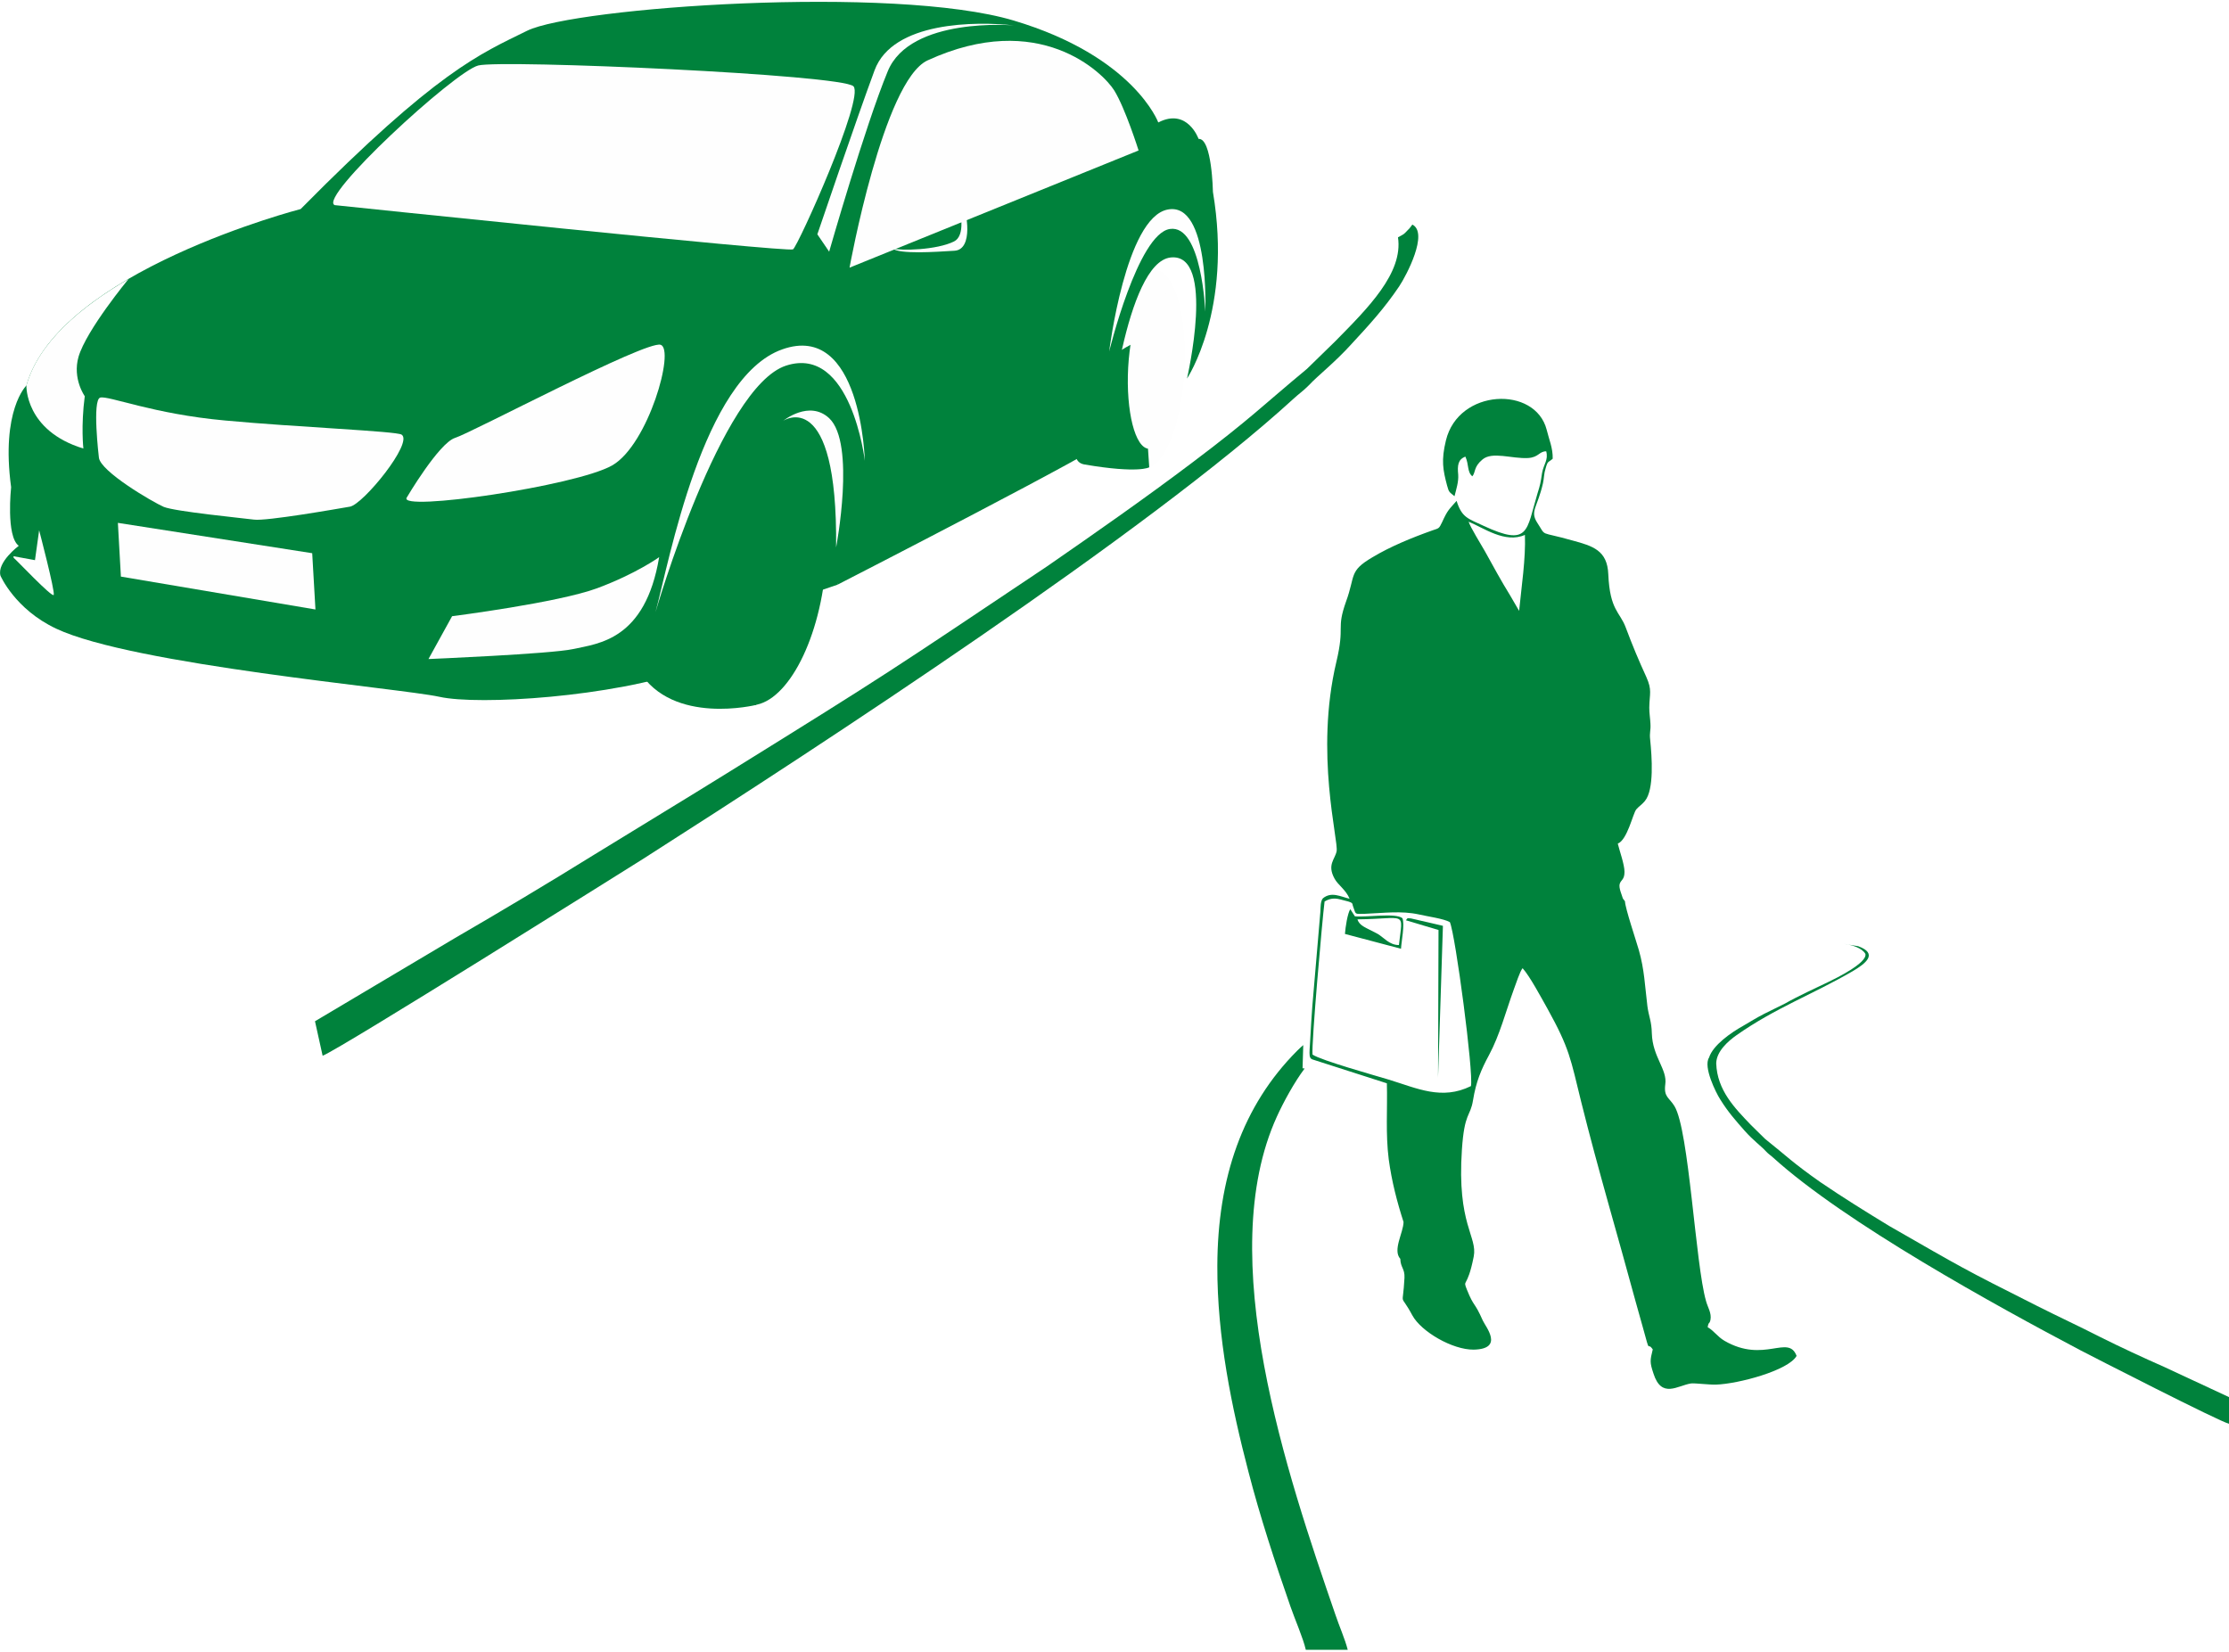
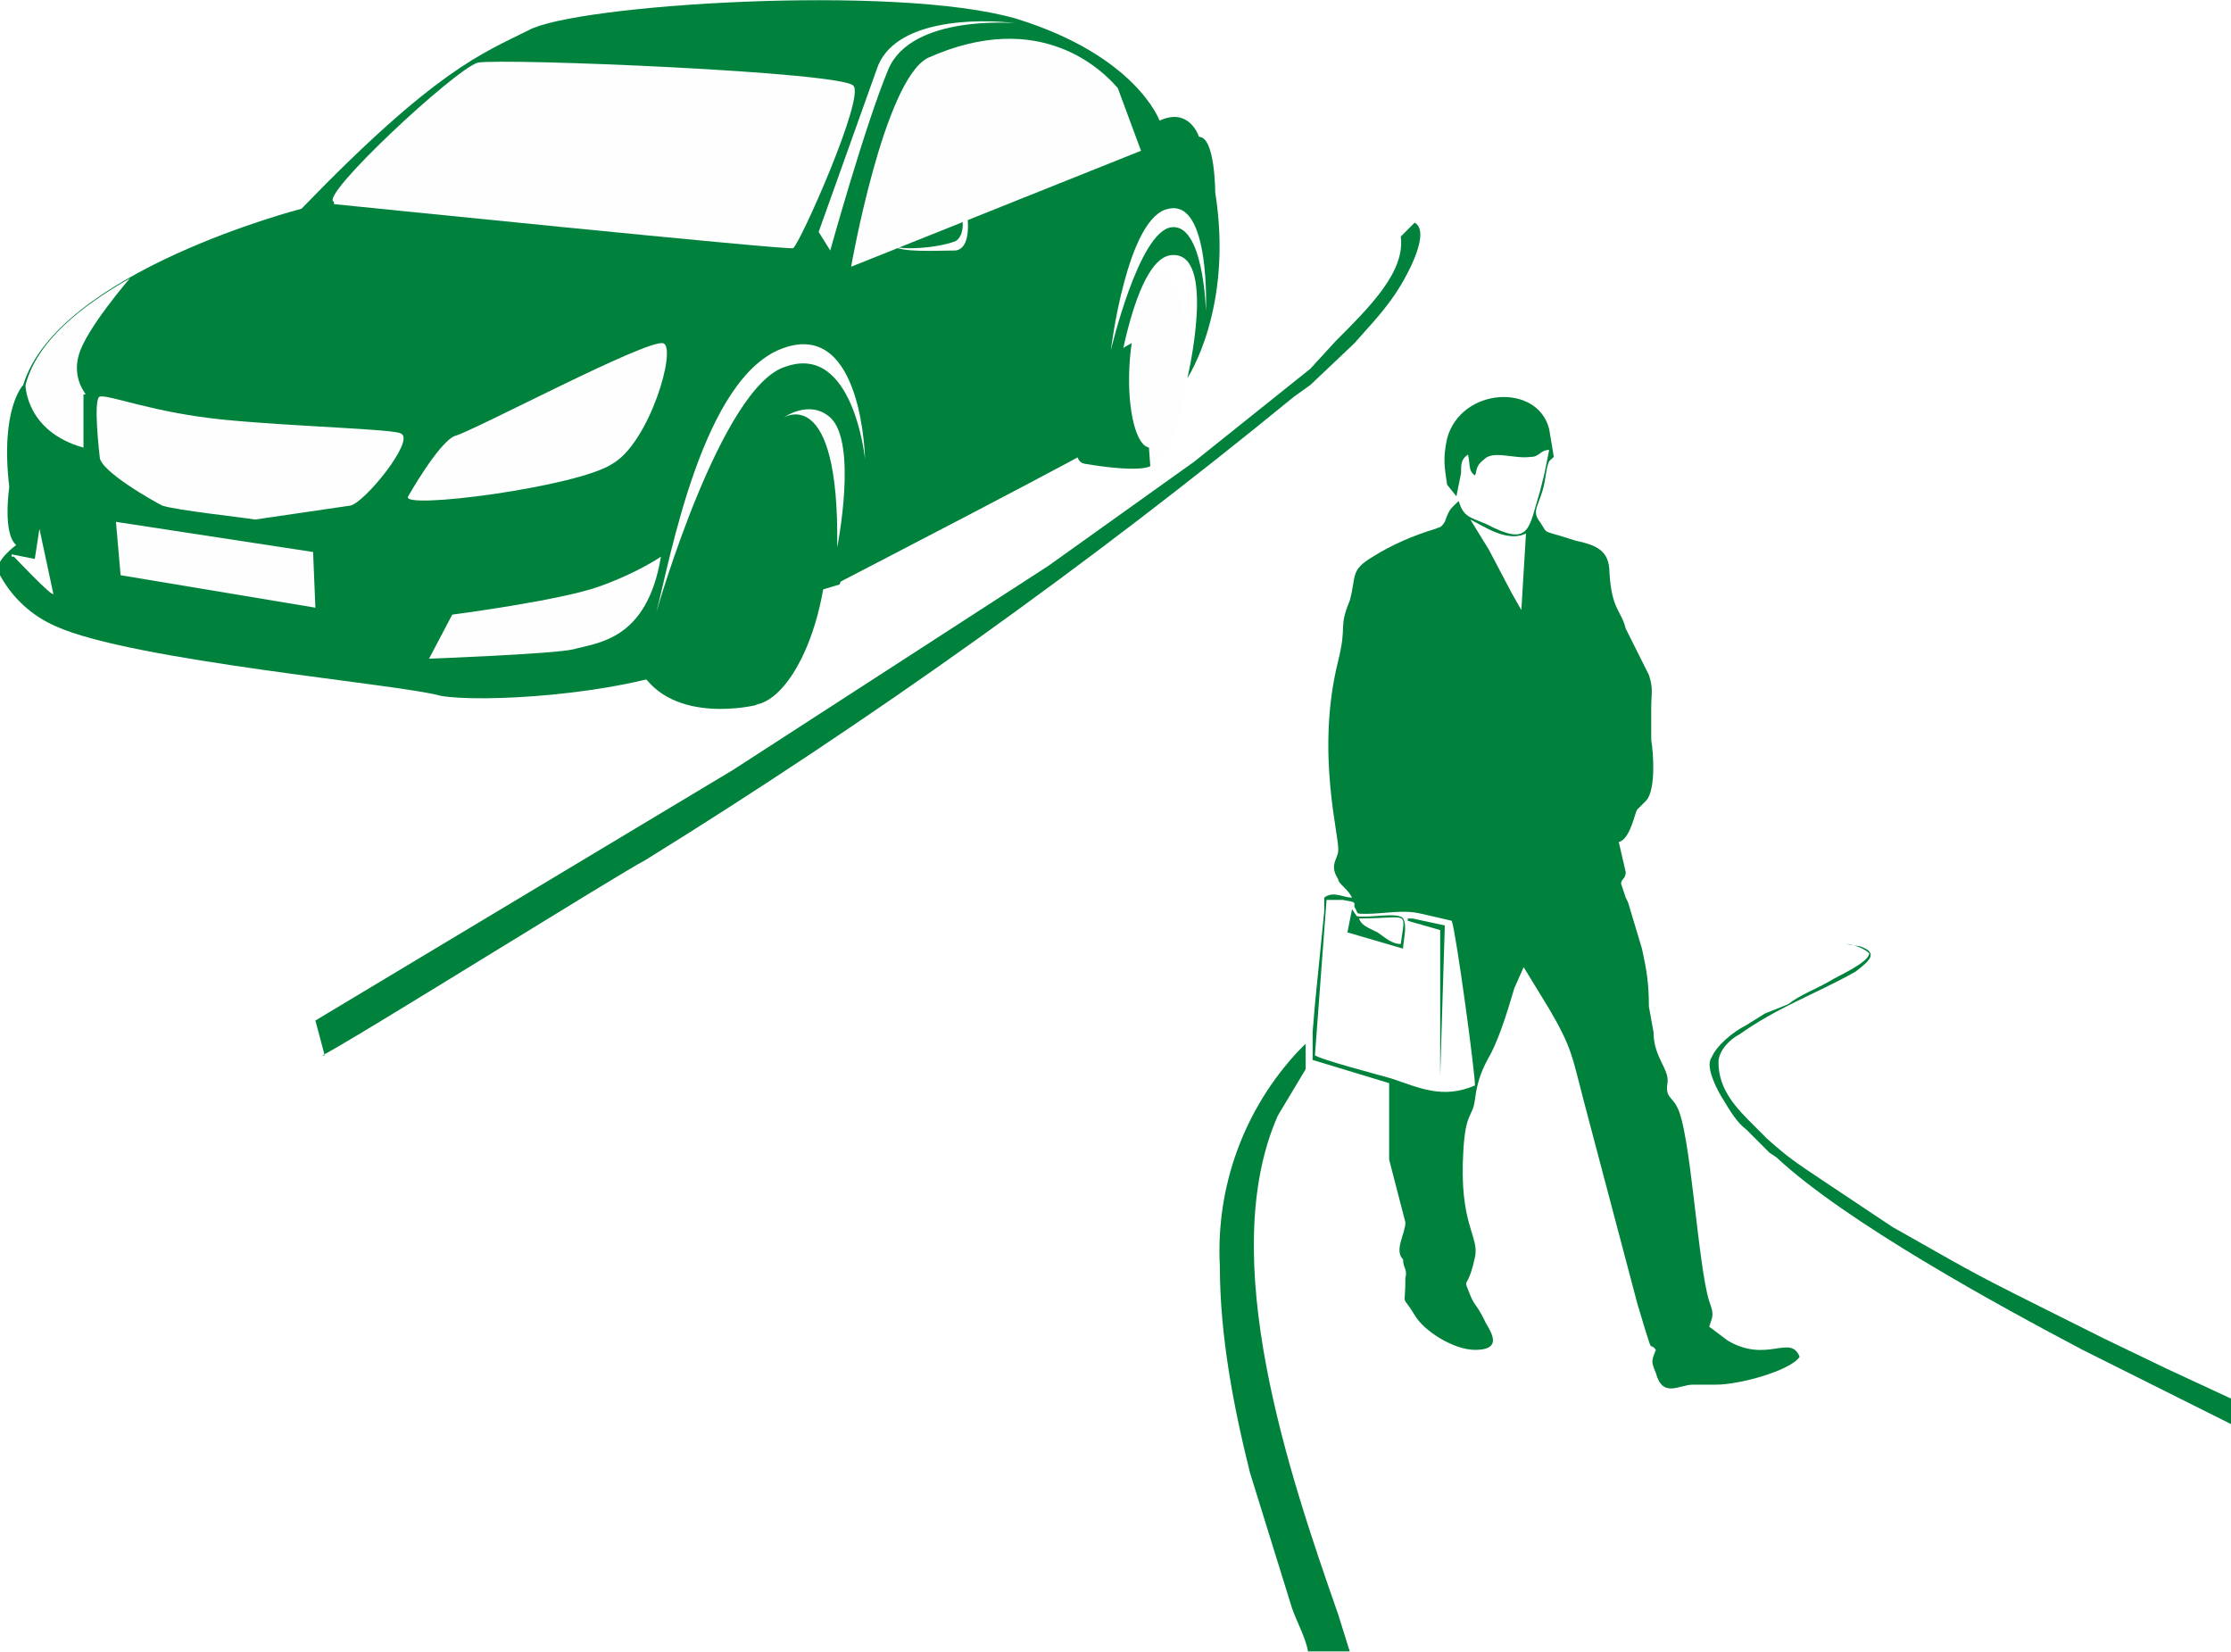
- <svg xmlns="http://www.w3.org/2000/svg" xml:space="preserve" width="278px" height="206px" version="1.1" shape-rendering="geometricPrecision" text-rendering="geometricPrecision" image-rendering="optimizeQuality" fill-rule="evenodd" clip-rule="evenodd" viewBox="0 0 96.24 71.16">
-   <g id="Слой_x0020_1">
-     <path fill="#00823C" d="M65.59 26.3l-0.39 -0.67c-0.39,-0.63 -0.73,-1.26 -1.09,-1.91 -0.17,-0.3 -0.62,-1.02 -0.7,-1.27 0.64,0.26 1.57,0.95 2.43,0.57 0.04,1.02 -0.15,2.25 -0.25,3.28zm-4.99 26.39c-0.01,0.47 -0.48,1.21 -0.14,1.59 0.01,0.38 0.2,0.42 0.18,0.82 -0.07,1.38 -0.23,0.56 0.34,1.62 0.38,0.7 1.73,1.49 2.65,1.48 1.33,-0.03 0.51,-0.99 0.39,-1.26 -0.37,-0.84 -0.37,-0.55 -0.68,-1.32 -0.2,-0.5 0.01,-0.01 0.29,-1.44 0.17,-0.87 -0.73,-1.38 -0.51,-4.62 0.11,-1.63 0.36,-1.39 0.48,-2.13 0.13,-0.8 0.35,-1.32 0.69,-1.95 0.46,-0.85 0.72,-1.87 1.08,-2.86 0.08,-0.2 0.25,-0.75 0.37,-0.89 0.31,0.34 0.81,1.28 1.07,1.74 0.97,1.75 1,2.17 1.46,4.03 0.74,2.97 1.57,5.74 2.36,8.66 0.1,0.36 0.2,0.7 0.3,1.07 0.35,1.29 0.16,0.57 0.43,0.96 -0.12,0.48 -0.13,0.56 0.03,1.04 0.35,1.1 1.04,0.52 1.62,0.43 0.18,-0.02 0.78,0.06 1.08,0.05 0.96,-0.03 3.13,-0.61 3.48,-1.24 -0.36,-0.95 -1.4,0.34 -3.11,-0.65 -0.31,-0.18 -0.45,-0.43 -0.73,-0.59 0.05,-0.27 0.07,-0.1 0.12,-0.31 0.06,-0.3 -0.12,-0.55 -0.19,-0.82 -0.46,-1.59 -0.73,-7.36 -1.36,-8.41 -0.23,-0.38 -0.47,-0.39 -0.4,-0.94 0.1,-0.65 -0.55,-1.18 -0.58,-2.21 -0.01,-0.52 -0.13,-0.72 -0.19,-1.16 -0.11,-0.89 -0.13,-1.59 -0.37,-2.43 -0.12,-0.42 -0.59,-1.81 -0.6,-2.11l-0.09 -0.12c-0.05,-0.17 -0.18,-0.45 -0.14,-0.62 0.05,-0.19 0.21,-0.18 0.21,-0.53 0,-0.32 -0.21,-0.89 -0.29,-1.22 0.42,-0.17 0.65,-1.3 0.8,-1.48 0.09,-0.11 0.25,-0.21 0.37,-0.36 0.41,-0.49 0.3,-1.93 0.23,-2.63 -0.04,-0.35 0.03,-0.39 0.01,-0.71 -0.01,-0.23 -0.05,-0.44 -0.05,-0.69 0.01,-0.62 0.13,-0.75 -0.13,-1.33 -0.33,-0.72 -0.59,-1.34 -0.89,-2.14 -0.25,-0.67 -0.68,-0.73 -0.75,-2.29 -0.04,-1.03 -0.66,-1.22 -1.55,-1.46 -1.48,-0.42 -1.1,-0.13 -1.52,-0.77 -0.32,-0.5 0.01,-0.65 0.25,-1.7 0.05,-0.23 0.04,-0.41 0.11,-0.63 0.1,-0.36 0.11,-0.25 0.31,-0.43 0.01,-0.47 -0.16,-0.83 -0.26,-1.25 -0.49,-1.91 -3.81,-1.78 -4.35,0.46 -0.21,0.86 -0.13,1.27 0.05,1.95 0.08,0.31 0.11,0.28 0.32,0.46 0.08,-0.32 0.18,-0.62 0.16,-0.93 -0.04,-0.4 -0.01,-0.66 0.31,-0.78 0.16,0.35 0.07,0.66 0.3,0.85 0.15,-0.18 0.05,-0.4 0.43,-0.72 0.42,-0.37 1.28,-0.03 1.98,-0.07 0.46,-0.03 0.47,-0.29 0.78,-0.29 0.1,0.38 -0.11,0.55 -0.18,0.94 -0.06,0.41 -0.08,0.51 -0.2,0.89 -0.48,1.59 -0.34,2.31 -2.32,1.39 -0.68,-0.32 -0.94,-0.35 -1.17,-1.08 -0.33,0.38 -0.38,0.38 -0.63,0.93 -0.13,0.27 -0.13,0.25 -0.4,0.34 -0.9,0.32 -1.83,0.7 -2.61,1.17 -1.02,0.6 -0.72,0.78 -1.13,1.9 -0.44,1.24 -0.04,1.01 -0.42,2.61 -0.94,3.95 0.1,7.72 0.01,8.18 -0.07,0.35 -0.42,0.58 -0.09,1.18 0.15,0.28 0.49,0.48 0.65,0.87 -0.39,-0.09 -0.78,-0.32 -1.15,-0.02 -0.11,0.12 -0.1,0.39 -0.11,0.57l-0.35 4.11c-0.04,0.56 -0.06,0.89 -0.07,1.09 -0.04,0.89 -0.12,1.12 0.08,1.19l3.21 1.03c0.03,1.12 -0.06,2.17 0.08,3.28 0.13,0.96 0.36,1.84 0.64,2.71zm-3.41 -13.84c0.22,-0.13 0.41,-0.16 0.68,-0.09 0.63,0.15 0.49,0.15 0.55,0.3 0.14,0.36 0.03,0.33 0.52,0.32 0.8,-0.03 1.56,-0.14 2.33,0.03 0.34,0.08 1.07,0.18 1.33,0.33 0.24,0.54 1.03,6.51 0.91,7.08 -1.26,0.62 -2.31,0.1 -3.55,-0.28 -0.63,-0.19 -2.92,-0.83 -3.29,-1.08 -0.05,-0.48 0.42,-5.81 0.52,-6.61z" />
-     <path fill="#00823C" d="M74.1 45.84c0.01,-0.52 0.51,-0.96 0.88,-1.22 1.68,-1.18 3.27,-1.75 5.01,-2.76 0.56,-0.33 1.12,-0.76 0.24,-1.08l-0.61 -0.1c0.33,0.04 0.77,0.17 0.92,0.43 0.1,0.39 -1.3,1.07 -1.59,1.21 -0.58,0.28 -1.31,0.61 -1.87,0.93l-0.91 0.45c-0.35,0.18 -0.6,0.34 -0.91,0.52 -0.52,0.29 -1.3,0.83 -1.47,1.37 -0.26,0.4 0.3,1.52 0.48,1.8 0.34,0.55 0.68,0.93 1.05,1.35 0.38,0.43 0.71,0.66 0.92,0.89 0.13,0.14 0.19,0.16 0.32,0.28 3.1,2.81 9.63,6.4 13.27,8.32 0.42,0.22 6.04,3.1 6.41,3.17l0 -1.15 -2.79 -1.3c-0.93,-0.41 -1.88,-0.85 -2.78,-1.3 -0.92,-0.47 -1.81,-0.88 -2.74,-1.35 -3.2,-1.61 -3.17,-1.61 -6.36,-3.44 -1.02,-0.62 -2.03,-1.25 -2.97,-1.89 -1.21,-0.85 -1.46,-1.13 -2.39,-1.87l-0.61 -0.6c-0.7,-0.73 -1.46,-1.5 -1.5,-2.66l0 0z" />
-     <path fill="#00823C" d="M60.7 39.66l1.41 0.42 -0.02 6.37 0.21 -6.55 -1.38 -0.32c-0.22,-0.01 -0.1,-0.04 -0.22,0.08z" />
-     <path fill="#00823C" d="M13.93 45.51l-0.33 -1.49 6.04 -3.59c2,-1.16 4.06,-2.39 6.01,-3.6 1.98,-1.22 3.89,-2.37 5.9,-3.62 6.88,-4.27 6.84,-4.27 13.64,-8.82 2.17,-1.5 4.31,-3 6.27,-4.48 2.55,-1.92 3.04,-2.46 4.97,-4.06l1.22 -1.19c1.42,-1.44 2.94,-2.95 2.71,-4.49 0.29,-0.16 0.22,-0.1 0.44,-0.33 0.06,-0.05 0.12,-0.14 0.18,-0.22 0.71,0.36 -0.25,2.19 -0.57,2.67 -0.64,0.95 -1.3,1.67 -2.05,2.48 -0.74,0.82 -1.44,1.35 -1.85,1.79 -0.27,0.27 -0.4,0.34 -0.66,0.58 -6.32,5.78 -20.3,14.9 -28.1,19.88 -0.91,0.57 -13,8.16 -13.82,8.49z" />
-     <path fill="#00823C" d="M56.27 45.05c-0.07,0.06 -0.16,0.14 -0.27,0.25 -2.35,2.36 -3.43,5.48 -3.44,9.29 -0.01,3.07 0.62,6.11 1.34,8.87 0.5,1.94 1.16,3.95 1.82,5.84 0.19,0.55 0.54,1.34 0.66,1.86l1.81 0c-0.12,-0.47 -0.37,-1.03 -0.53,-1.51 -2.09,-6.06 -5.28,-15.47 -2.53,-21.51 0.27,-0.6 0.76,-1.5 1.2,-2.08l-0.09 -0.01 0.03 -1z" />
-     <path fill="#00823C" d="M58.61 39.62c2.15,-0.02 1.96,-0.4 1.79,1.11 -0.42,0 -0.65,-0.33 -0.93,-0.49 -0.5,-0.27 -0.77,-0.33 -0.86,-0.62zm-0.54 0.63l2.42 0.64c0.02,-0.33 0.17,-1.06 0.06,-1.32 -0.29,-0.24 -1.55,-0.03 -2.05,-0.08l-0.2 -0.31c-0.12,0.19 -0.21,0.78 -0.23,1.07z" />
-     <g id="_1606148108000">
-       <path fill="#FEFEFE" fill-rule="nonzero" d="M51.14 15.94c-0.13,2.35 -0.89,4.22 -1.7,4.18 -0.8,-0.05 -1.35,-1.99 -1.22,-4.35 0.13,-2.35 0.89,-4.22 1.69,-4.18 0.81,0.04 1.36,1.99 1.23,4.35z" />
-       <path fill="#FEFEFE" fill-rule="nonzero" d="M41.52 1.99c0,0 1.29,2.39 1.54,6.9l1.14 -0.21 -0.01 -0.25c0,0 -0.5,-4.07 -1.94,-6.62 -0.68,-0.3 -0.73,0.18 -0.73,0.18z" />
-       <path fill="#FEFEFE" fill-rule="nonzero" d="M45.76 2.08c0,0 0.77,1.18 1.63,5.05 0.25,0.15 0.49,0.07 0.49,0.07l-0.21 -0.18c0,0 -0.63,-3.02 -1.63,-4.82 -0.27,-0.39 -0.28,-0.12 -0.28,-0.12z" />
-       <path fill="#FEFEFE" fill-rule="nonzero" d="M31.8 24.41c0.16,-1.39 0.59,-2.57 1.12,-3.24 -0.37,0.68 -0.65,1.63 -0.77,2.69 -0.25,2.21 0.29,4.09 1.22,4.2 0.35,0.04 0.71,-0.18 1.03,-0.58 -0.4,0.75 -0.89,1.18 -1.38,1.13 -0.93,-0.11 -1.48,-1.99 -1.22,-4.2z" />
+ <svg xmlns="http://www.w3.org/2000/svg" fill-rule="evenodd" clip-rule="evenodd" image-rendering="optimizeQuality" shape-rendering="geometricPrecision" text-rendering="geometricPrecision" viewBox="0 0 96.2 71.2">
+   <path fill="#00823C" d="M65.6 26.3l-.4-.7-1-1.9-.8-1.3c.6.3 1.6 1 2.4.6l-.2 3.3zm-5 26.4c0 .5-.5 1.2-.1 1.6 0 .4.2.4.1.8 0 1.4-.2.6.4 1.6.4.7 1.7 1.5 2.6 1.5 1.4 0 .5-1 .4-1.3-.4-.8-.4-.5-.7-1.3-.2-.5 0 0 .3-1.4.2-.9-.7-1.4-.5-4.6.1-1.7.4-1.4.5-2.2.1-.8.3-1.3.7-2 .4-.8.7-1.8 1-2.8l.4-.9 1.1 1.8c1 1.7 1 2.1 1.5 4l2.3 8.7.3 1c.4 1.3.2.6.5 1-.2.5-.2.5 0 1 .3 1.1 1 .5 1.6.5h1c1 0 3.2-.6 3.6-1.2-.4-1-1.4.3-3.1-.7l-.8-.6.1-.3c.1-.3 0-.5-.1-.8-.5-1.6-.8-7.4-1.4-8.4-.2-.4-.5-.4-.4-1 .1-.6-.6-1.1-.6-2.2l-.2-1.1c0-1-.1-1.6-.3-2.5l-.6-2-.1-.2-.2-.6c0-.2.2-.2.2-.5l-.3-1.3c.5-.1.7-1.3.8-1.4l.4-.4c.4-.5.3-2 .2-2.6v-.7-.7c0-.6.1-.8-.1-1.4l-1-2c-.2-.8-.6-.8-.7-2.4 0-1-.6-1.2-1.5-1.4-1.5-.5-1.1-.2-1.5-.8-.4-.5 0-.7.2-1.7l.1-.6c.1-.4.1-.3.3-.5l-.2-1.2c-.5-2-3.8-1.8-4.4.4-.2.9-.1 1.3 0 2l.4.5.2-1c0-.4 0-.6.3-.8.1.4 0 .7.3.9.1-.2 0-.4.4-.7.4-.4 1.3 0 2-.1.4 0 .4-.3.8-.3l-.2 1-.2.8c-.5 1.6-.4 2.4-2.3 1.4-.7-.3-1-.3-1.2-1-.3.3-.4.3-.6.9-.2.3-.2.2-.4.3-1 .3-1.9.7-2.7 1.2-1 .6-.7.8-1 1.9-.5 1.2-.1 1-.5 2.6-1 4 .1 7.7 0 8.2 0 .3-.4.6 0 1.2 0 .2.4.4.6.8-.4 0-.8-.3-1.2 0v.6l-.4 4-.1 1.2v1.2l3.3 1V50l.7 2.7zm-3.4-13.9h.7c.6.1.5.1.5.3.2.3 0 .3.5.3.8 0 1.6-.2 2.4 0l1.3.3c.2.6 1 6.5 1 7.1-1.4.6-2.4.1-3.6-.3-.7-.2-3-.8-3.3-1l.5-6.7z" />
+   <path fill="#00823C" d="M74.1 45.8c0-.5.5-1 .9-1.2 1.7-1.2 3.2-1.7 5-2.7.5-.4 1.1-.8.2-1.1l-.6-.1c.3 0 .8.2 1 .4 0 .4-1.4 1-1.7 1.2-.5.3-1.3.6-1.8 1l-1 .4-.8.5c-.6.3-1.3.9-1.5 1.4-.3.4.3 1.5.5 1.8.3.5.6 1 1 1.3l1 1 .3.2c3 2.8 9.6 6.4 13.2 8.3l6.4 3.2v-1.1L93.4 59l-2.7-1.3-2.8-1.4c-3.2-1.6-3.1-1.6-6.3-3.4l-3-2c-1.2-.8-1.5-1-2.4-1.8l-.6-.6c-.7-.7-1.5-1.5-1.5-2.7zM60.7 39.7l1.4.4v6.3l.2-6.5-1.4-.3h-.2zM14 45.5l-.4-1.5 6-3.6 6-3.6 6-3.6 13.6-8.8 6.3-4.5 5-4 1.1-1.2c1.5-1.5 3-3 2.8-4.5l.4-.4.2-.2c.7.4-.3 2.2-.6 2.7-.6 1-1.3 1.7-2 2.5l-1.9 1.8-.7.5a262.1 262.1 0 0 1-28 20c-1 .5-13 8-13.9 8.4zM56.3 45l-.3.3a12.6 12.6 0 0 0-3.4 9.3c0 3 .6 6.1 1.3 8.9l1.8 5.8c.2.6.6 1.3.7 1.9h1.8l-.5-1.6c-2.1-6-5.3-15.4-2.6-21.5l1.2-2v-1zM58.6 39.6c2.2 0 2-.4 1.8 1.1-.4 0-.7-.3-1-.5-.4-.2-.7-.3-.8-.6zm-.5.6l2.4.7c0-.3.2-1 0-1.3-.2-.3-1.5 0-2-.1l-.2-.3-.2 1z" />
+   <g fill="#FEFEFE" fill-rule="nonzero">
+     <path d="M51.1 16c0 2.3-.9 4.2-1.7 4.1-.8 0-1.3-2-1.2-4.3.1-2.4 1-4.3 1.7-4.2.8 0 1.4 2 1.2 4.3zM41.5 2s1.3 2.4 1.6 6.9l1.1-.2v-.3s-.5-4-2-6.6c-.6-.3-.7.2-.7.2zM45.8 2s.7 1.3 1.6 5.1c.2.2.5.1.5.1l-.2-.2S47 4 46 2.2c-.2-.4-.2-.1-.2-.1zM31.8 24.4c.2-1.4.6-2.6 1.1-3.2-.3.7-.6 1.6-.7 2.7-.3 2.2.2 4 1.2 4.2.3 0 .7-.2 1-.6-.4.7-.9 1.2-1.4 1.1-1-.1-1.5-2-1.2-4.2z" />
+   </g>
+   <g fill="#00823C" fill-rule="nonzero">
+     <path d="M35.6 24.7c-.4 3.3-1.9 5.8-3.3 5.7-1.5-.2-2.4-3-2-6.3.3-3.3 1.8-5.8 3.3-5.6 1.5.2 2.4 3 2 6.2z" />
+     <path d="M32.6 30.4s-3.6.9-5-1.5c1.1-3.9 2.5-5.3 2.5-5.3l3 3.2-.5 3.6zM37 10.2h.9s.4-1.8 1-1.9c.7 0 2.8 0 3 .3.2.3.6 2.4-.5 2.5-1 0-3.2.4-3.7.1l-1.2.6.1-1.3.4-.3z" />
+     <g>
+       <path d="M36.2 25.2l-2 .6-2.9-7.8s5.6-2.1 5.8-2c.2 0 1.5 3.3 1.5 3.3l-2.4 5.9zM49.6 20.1s-.4.3-2.8-.1c-.7-.1-.2-1.3-.2-2.3-.1-2 2.6-3.1 2.6-3.1l.4 5.5z" />
+       <path d="M49.8 18.6c-.4 0-.7-1.4-.6-3 0-1 .1-1.8.3-2.3-.3.5-.5 1.5-.5 2.7 0 1.7.2 3 .6 3 .2.1.4-.2.6-.6-.1.2-.3.3-.4.2z" />
+       <path d="M0 24.8A5 5 0 0 0 2.4 27c3.3 1.5 14.9 2.5 16.6 3 1.7.3 7.5 0 10.8-1.3 0 0 .8-10.3 4.6-11.6 3.9-1.3 1.8 8 1.8 8S48 19 47.9 18.9c-.1-.2.7-7.7 2.6-7.9 2-.2.7 5.3.7 5.3s2-3 1.2-8c0 0 0-2.4-.7-2.4 0 0-.4-1.3-1.7-.7 0 0-1-2.8-6.2-4.4-5.2-1.5-19-.6-21 .5-2 1-4 1.7-9.8 7.7C13 9 2.5 11.7 1 16.6c0 0-1 1-.6 4.4 0 0-.3 2 .3 2.5 0 0-1 .7-.8 1.3z" />
    </g>
-     <g id="_1606148088320">
-       <g>
-         <path fill="#00823C" fill-rule="nonzero" d="M35.62 24.74c-0.37,3.28 -1.88,5.8 -3.35,5.63 -1.48,-0.17 -2.37,-2.97 -2,-6.24 0.38,-3.28 1.88,-5.8 3.36,-5.63 1.48,0.17 2.37,2.97 1.99,6.24z" />
-         <path fill="#00823C" fill-rule="nonzero" d="M32.65 30.36c0,0 -3.6,0.9 -5.05,-1.46 1.13,-3.88 2.46,-5.3 2.46,-5.3l2.97 3.18 -0.38 3.58z" />
-         <path fill="#00823C" fill-rule="nonzero" d="M36.95 10.16l0.91 -0.05c0,0 0.48,-1.75 1.09,-1.79 0.6,-0.03 2.73,-0.06 2.93,0.24 0.21,0.31 0.62,2.45 -0.45,2.51 -1.08,0.06 -3.24,0.47 -3.69,0.14l-1.24 0.63 0.13 -1.38 0.32 -0.3z" />
-       </g>
-       <g>
-         <g>
-           <path fill="#00823C" fill-rule="nonzero" d="M36.16 25.17l-1.92 0.65 -2.93 -7.81c0,0 5.62,-2.11 5.82,-2.1 0.2,0.01 1.43,3.34 1.43,3.34l-2.4 5.92z" />
-           <path fill="#00823C" fill-rule="nonzero" d="M49.62 20.1c0,0 -0.44,0.28 -2.79,-0.12 -0.77,-0.13 -0.19,-1.25 -0.25,-2.32 -0.1,-1.92 2.67,-3.06 2.67,-3.06l0.37 5.5z" />
-           <path fill="#00823C" fill-rule="nonzero" d="M49.83 18.64c-0.42,-0.03 -0.72,-1.42 -0.66,-3.09 0.03,-0.91 0.16,-1.71 0.33,-2.26 -0.27,0.48 -0.48,1.5 -0.52,2.7 -0.06,1.68 0.24,3.07 0.66,3.1 0.2,0.02 0.39,-0.26 0.54,-0.72 -0.11,0.19 -0.23,0.28 -0.35,0.27z" />
-         </g>
-         <path fill="#00823C" fill-rule="nonzero" d="M0.02 24.78c0,0 0.62,1.45 2.41,2.29 3.31,1.56 14.84,2.57 16.54,2.94 1.7,0.38 7.49,0.01 10.85,-1.19 0,0 0.8,-10.35 4.62,-11.62 3.83,-1.28 1.72,7.97 1.72,7.97 0,0 11.84,-6.07 11.74,-6.29 -0.1,-0.21 0.7,-7.64 2.65,-7.84 1.96,-0.2 0.7,5.23 0.7,5.23 0,0 1.98,-2.96 1.12,-8.06 0,0 -0.04,-2.33 -0.62,-2.29 0,0 -0.48,-1.36 -1.74,-0.71 0,0 -1.05,-2.85 -6.24,-4.4 -5.19,-1.55 -18.96,-0.57 -21.01,0.44 -2.05,1.01 -3.89,1.74 -9.78,7.7 0,0 -10.46,2.7 -11.84,7.62 0,0 -1.11,1.06 -0.66,4.39 0,0 -0.23,2.12 0.33,2.53 0,0 -0.95,0.71 -0.79,1.29z" />
-       </g>
-     </g>
-     <path fill="#FEFEFE" fill-rule="nonzero" d="M36.68 11.48l12.48 -5.06c0,0 -0.57,-1.81 -1.05,-2.59 -0.48,-0.77 -3.25,-3.51 -8.06,-1.3 -1.91,0.88 -3.37,8.95 -3.37,8.95z" />
-     <path fill="#FEFEFE" fill-rule="nonzero" d="M14.45 8.78c0,0 19.58,2.05 19.79,1.91 0.22,-0.15 3.09,-6.53 2.61,-7.04 -0.47,-0.51 -15.18,-1.16 -16.2,-0.9 -1.02,0.26 -6.94,5.71 -6.2,6.03z" />
-     <path fill="#FEFEFE" fill-rule="nonzero" d="M3.66 17.03c0,0 -0.54,-0.75 -0.27,-1.7 0.34,-1.16 2.16,-3.36 2.16,-3.36l0 0c-2.07,1.2 -3.89,2.74 -4.41,4.6 0,0 -0.07,1.95 2.46,2.72 0,0 -0.11,-0.97 0.06,-2.26z" />
-     <path fill="#FEFEFE" fill-rule="nonzero" d="M4.27 19.68c0,0 -0.3,-2.5 0.06,-2.59 0.36,-0.09 2.29,0.71 5.39,0.99 3.11,0.29 7.39,0.46 7.62,0.61 0.52,0.34 -1.66,3.01 -2.23,3.11 -0.58,0.1 -3.6,0.63 -4.14,0.56 -0.55,-0.07 -3.41,-0.35 -3.9,-0.55 -0.48,-0.21 -2.74,-1.53 -2.8,-2.13z" />
-     <path fill="#FEFEFE" fill-rule="nonzero" d="M17.56 21.41c0,0 1.39,-2.36 2.09,-2.58 0.71,-0.22 8.23,-4.21 8.87,-4.02 0.64,0.18 -0.53,4.32 -2.09,5.21 -1.56,0.89 -9.25,2.01 -8.87,1.39z" />
-     <path fill="#FEFEFE" fill-rule="nonzero" d="M0.59 24.01c0.06,0.03 1.68,1.75 1.73,1.6 0.06,-0.16 -0.63,-2.79 -0.63,-2.79l-0.18 1.29 -0.93 -0.17 0.01 0.07z" />
-     <path fill="#FEFEFE" fill-rule="nonzero" d="M18.5 28.38c0,0 5.28,-0.22 6.24,-0.43 1.09,-0.24 3.12,-0.38 3.72,-3.97 0,0 -0.98,0.71 -2.67,1.34 -1.7,0.63 -6.27,1.21 -6.27,1.21l-1.02 1.85z" />
-     <path fill="#FEFEFE" fill-rule="nonzero" d="M28.3 26.36c0.6,-2.22 2.04,-10.13 5.47,-11.35 3.42,-1.22 3.57,4.81 3.57,4.81 0,0 -0.59,-5.02 -3.4,-4.11 -2.82,0.92 -5.64,10.65 -5.64,10.65z" />
-     <path fill="#FEFEFE" fill-rule="nonzero" d="M47.89 15.1c0,0 0.71,-5.79 2.53,-6.13 1.82,-0.35 1.62,4.41 1.62,4.41 0,0 -0.15,-3.78 -1.53,-3.57 -1.38,0.21 -2.62,5.29 -2.62,5.29z" />
-     <path fill="#FEFEFE" fill-rule="nonzero" d="M41.57 8.78c-0.03,-0.05 -0.11,-0.08 -0.24,-0.11 0.17,0.41 0.36,1.43 -0.14,1.68 -0.75,0.37 -2.3,0.41 -2.67,0.3 0.34,0.26 1.85,0.15 2.69,0.1 0.84,-0.05 0.52,-1.73 0.36,-1.97z" />
-     <path fill="#FEFEFE" fill-rule="nonzero" d="M35.29 10.04c0,0 1.68,-4.95 2.47,-7.08 0.78,-2.12 4.39,-2.12 6.02,-1.94 0,0 -4.48,-0.39 -5.45,1.98 -0.98,2.37 -2.53,7.79 -2.53,7.79l-0.51 -0.75z" />
-     <path fill="#FEFEFE" fill-rule="nonzero" d="M50.88 15.91c-0.11,1.9 -0.68,3.42 -1.28,3.39 -0.59,-0.03 -0.99,-1.61 -0.89,-3.51 0.11,-1.91 0.68,-3.43 1.28,-3.4 0.59,0.03 0.99,1.61 0.89,3.52z" />
-     <path fill="#00823C" fill-rule="nonzero" d="M35.27 24.76c-0.29,2.59 -1.42,4.6 -2.51,4.47 -1.09,-0.12 -1.73,-2.33 -1.44,-4.93 0.3,-2.59 1.43,-4.6 2.52,-4.47 1.09,0.12 1.73,2.33 1.43,4.93z" />
-     <polygon fill="#FEFEFE" fill-rule="nonzero" points="5.09,22.5 13.48,23.81 13.62,26.24 5.22,24.82 " />
-     <path fill="#FEFEFE" fill-rule="nonzero" d="M36.1 23.56c0,0 0.86,-4.49 -0.3,-5.58 -0.86,-0.8 -1.98,0.11 -1.98,0.11 0,0 2.35,-1.56 2.28,5.47z" />
  </g>
+   <path fill="#FEFEFE" fill-rule="nonzero" d="M36.7 11.5l12.5-5-1-2.7c-.6-.7-3.3-3.5-8.2-1.3-1.9 1-3.3 9-3.3 9zM14.4 8.8s19.6 2 19.8 1.9c.3-.2 3.1-6.5 2.6-7-.4-.6-15.1-1.2-16.2-1-1 .3-6.9 5.8-6.2 6zM3.7 17s-.6-.7-.3-1.7c.3-1.1 2.2-3.3 2.2-3.3-2.1 1.2-4 2.7-4.5 4.6 0 0 0 2 2.5 2.7V17z" />
+   <path fill="#FEFEFE" fill-rule="nonzero" d="M4.3 19.7s-.3-2.5 0-2.6c.4-.1 2.3.7 5.4 1 3.1.3 7.4.4 7.6.6.6.3-1.6 3-2.2 3.1l-4.1.6c-.6-.1-3.4-.4-4-.6-.4-.2-2.7-1.5-2.7-2.1zM17.6 21.4s1.3-2.3 2-2.6c.8-.2 8.3-4.2 9-4 .6.2-.6 4.3-2.2 5.2-1.5 1-9.2 2-8.8 1.4zM.6 24s1.7 1.8 1.7 1.6l-.6-2.8-.2 1.3-1-.2v.1zM18.5 28.4s5.3-.2 6.2-.4c1.1-.3 3.2-.4 3.8-4 0 0-1 .7-2.7 1.3-1.7.6-6.3 1.2-6.3 1.2l-1 1.9zM28.3 26.4c.6-2.3 2-10.2 5.5-11.4 3.4-1.2 3.5 4.8 3.5 4.8s-.5-5-3.4-4c-2.8.8-5.6 10.6-5.6 10.6zM47.9 15.1s.7-5.8 2.5-6.1c1.8-.4 1.6 4.4 1.6 4.4s-.1-3.8-1.5-3.6c-1.4.2-2.6 5.3-2.6 5.3zM41.6 8.8l-.3-.1c.2.4.4 1.4-.1 1.7-.8.3-2.3.4-2.7.2.4.3 1.9.2 2.7.2.8-.1.5-1.8.4-2zM35.3 10l2.5-7c.7-2.2 4.4-2.2 6-2 0 0-4.5-.4-5.5 2s-2.5 7.8-2.5 7.8l-.5-.8z" />
+   <path fill="#FEFEFE" fill-rule="nonzero" d="M50.9 16c-.1 1.8-.7 3.3-1.3 3.3-.6 0-1-1.6-.9-3.5.1-2 .7-3.4 1.3-3.4.6 0 1 1.6.9 3.5z" />
+   <path fill="#00823C" fill-rule="nonzero" d="M35.3 24.8c-.3 2.6-1.4 4.6-2.5 4.4-1.1 0-1.8-2.3-1.5-4.9.3-2.6 1.5-4.6 2.5-4.5 1.1.2 1.8 2.4 1.5 5z" />
+   <path fill="#FEFEFE" fill-rule="nonzero" d="M5 22.5l8.5 1.3.1 2.4-8.4-1.4zM36.1 23.6s.9-4.5-.3-5.6c-.9-.8-2 0-2 0s2.4-1.5 2.3 5.6z" />
</svg>
